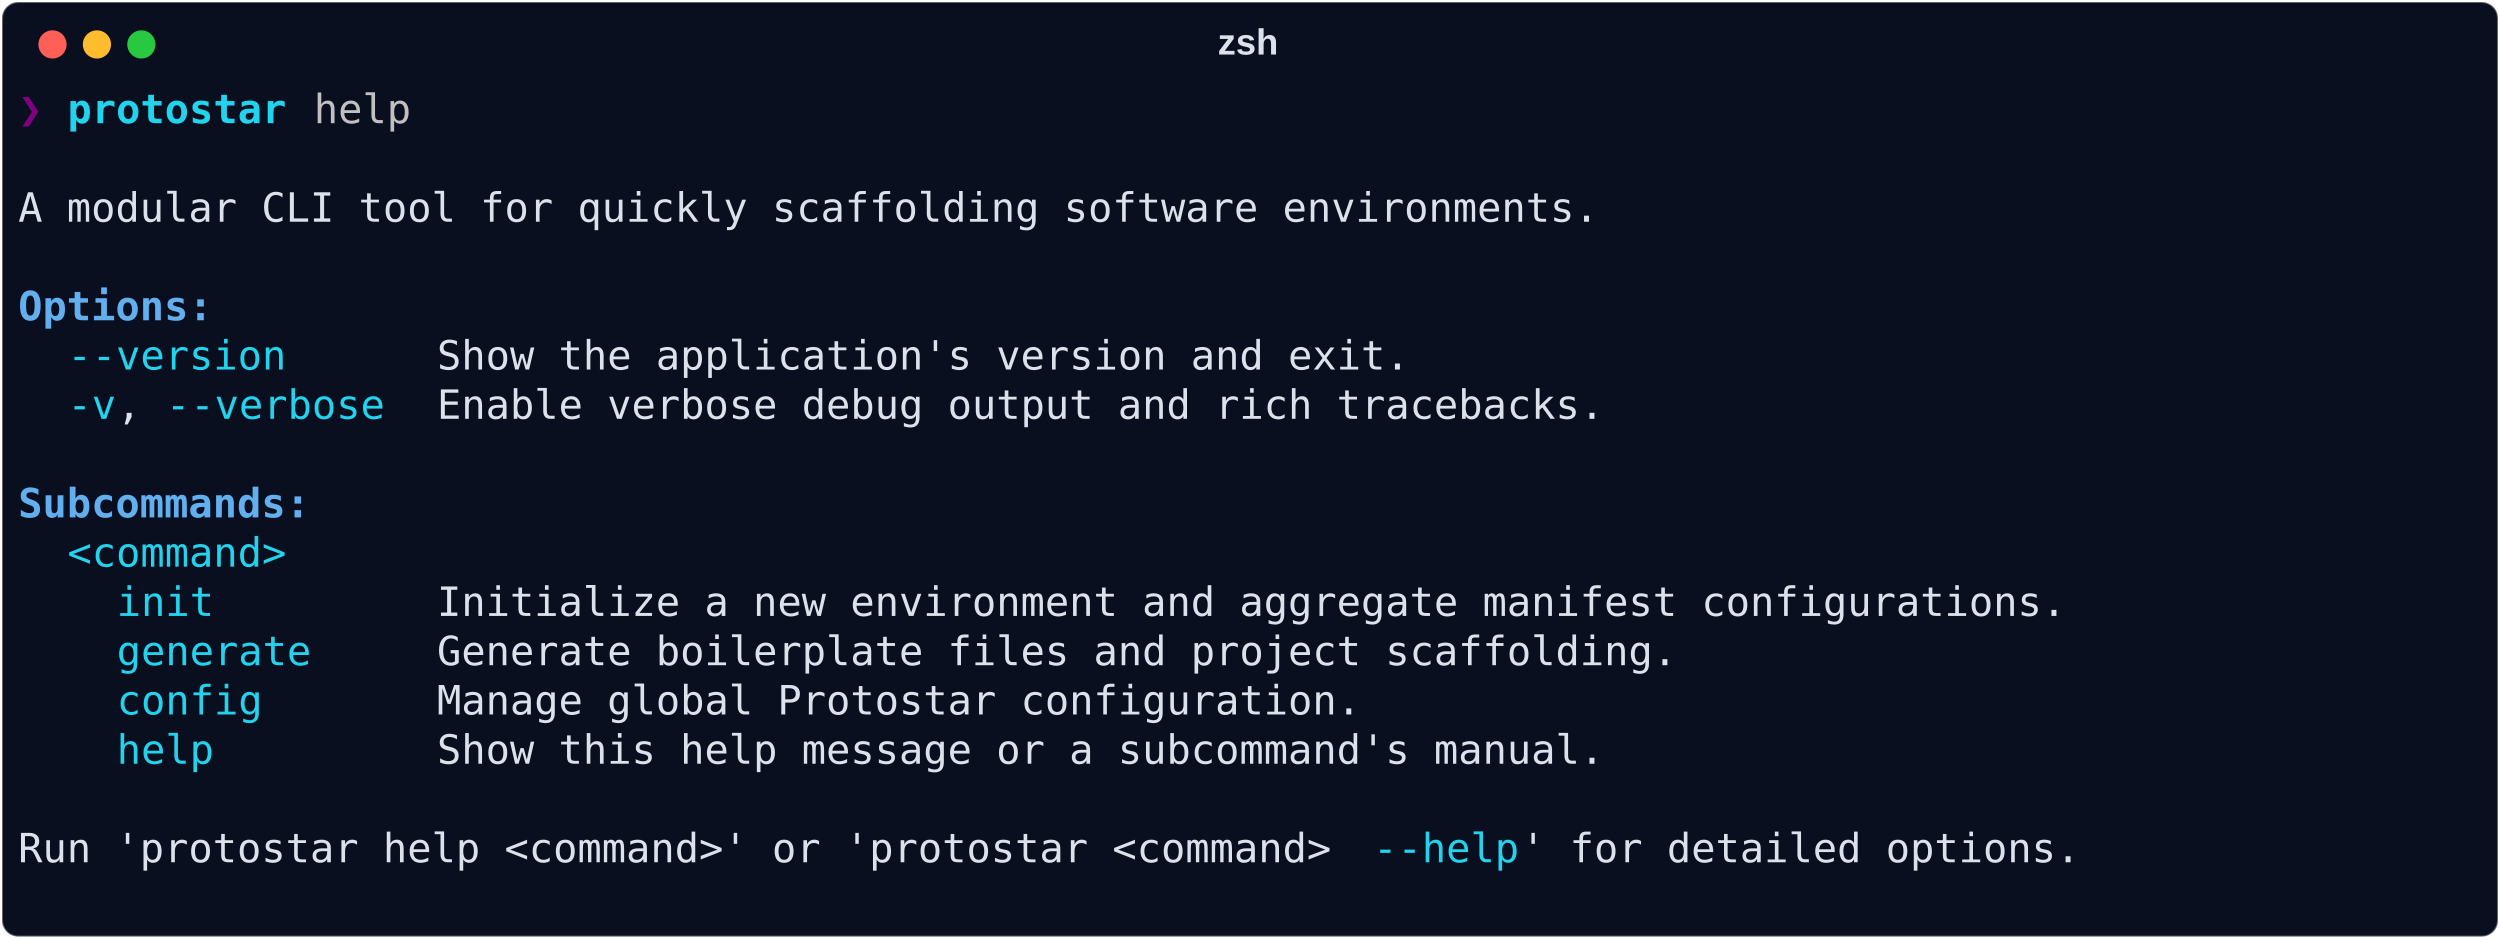
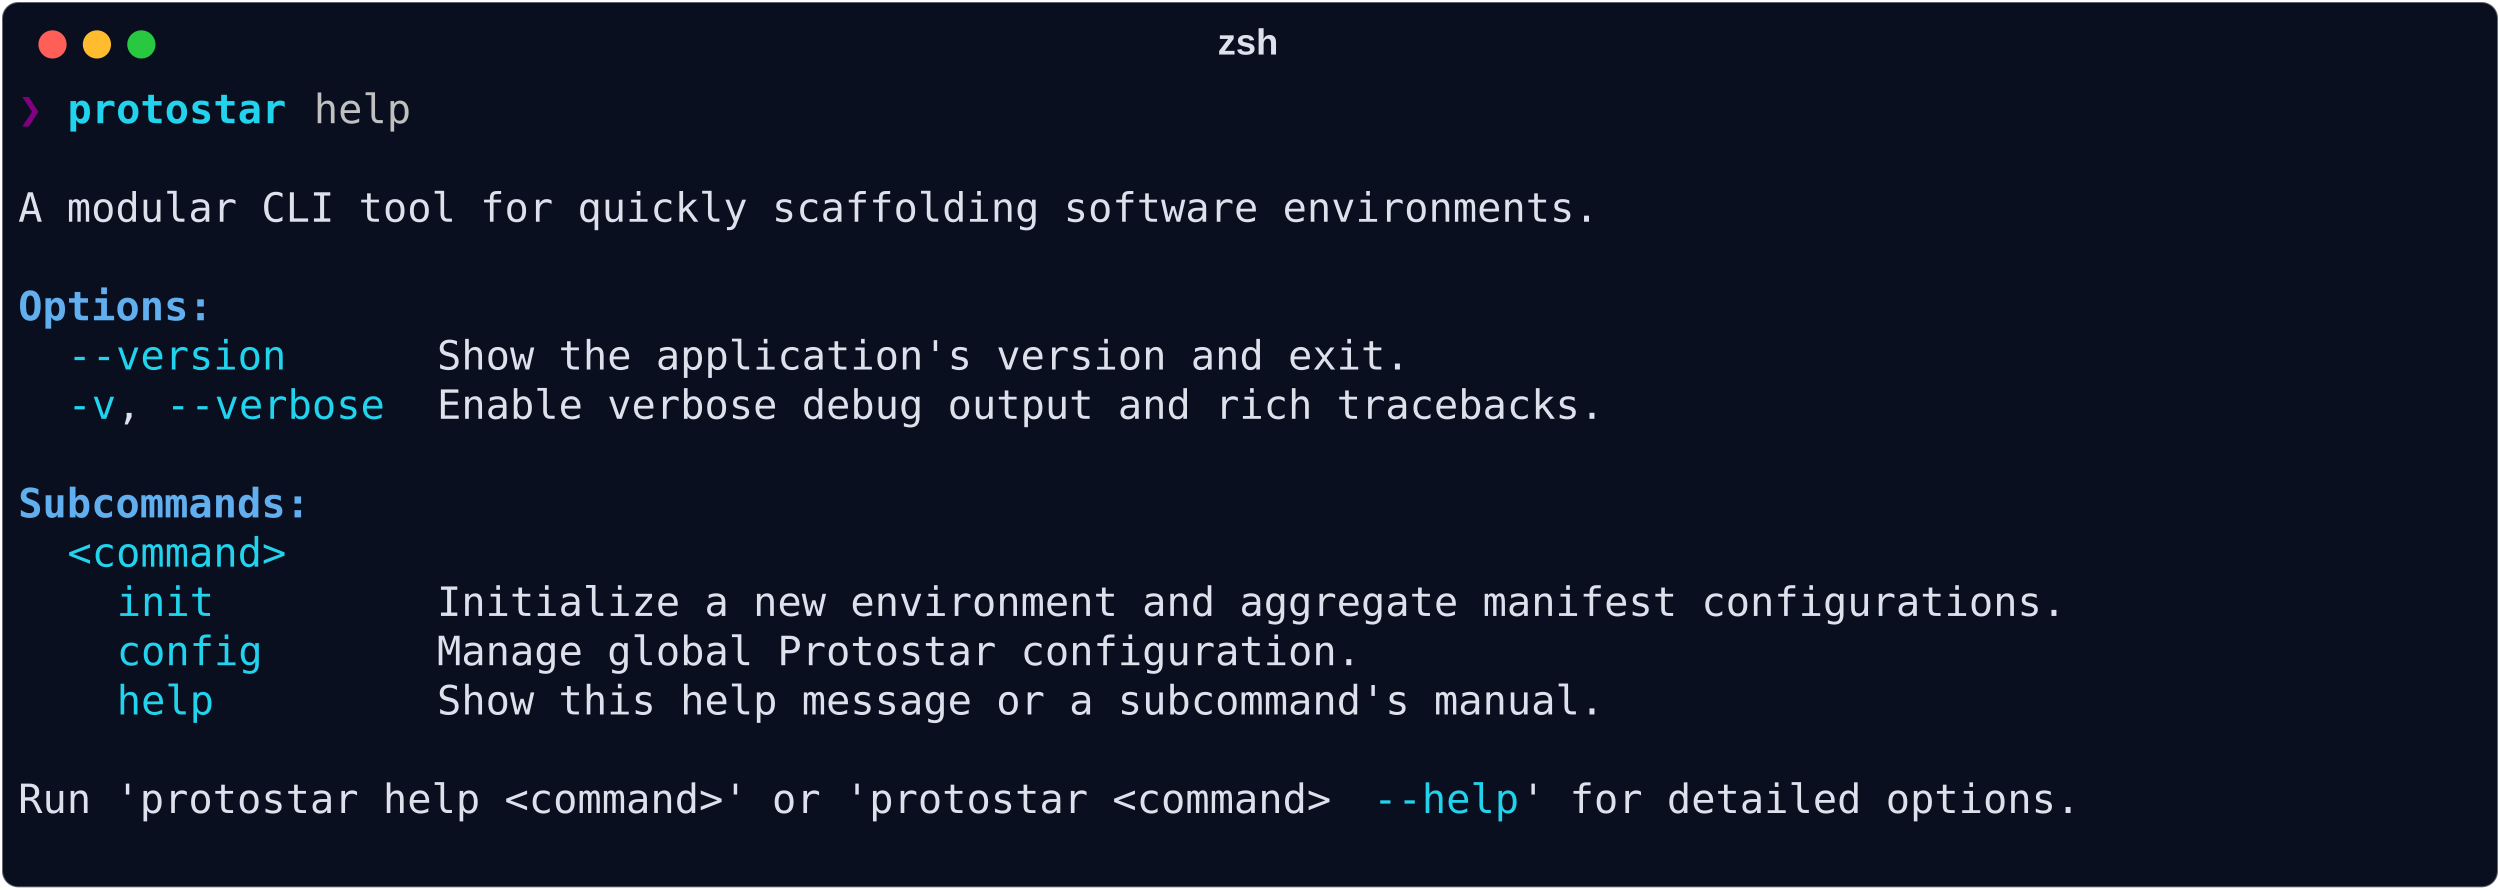
- <svg xmlns="http://www.w3.org/2000/svg" class="rich-terminal" viewBox="0 0 1238 464.8">
+ <svg xmlns="http://www.w3.org/2000/svg" class="rich-terminal" viewBox="0 0 1238 440.4">
  <style>

    @font-face {
        font-family: "Fira Code";
        src: local("FiraCode-Regular"),
                url("https://cdnjs.cloudflare.com/ajax/libs/firacode/6.2.0/woff2/FiraCode-Regular.woff2") format("woff2"),
                url("https://cdnjs.cloudflare.com/ajax/libs/firacode/6.2.0/woff/FiraCode-Regular.woff") format("woff");
        font-style: normal;
        font-weight: 400;
    }
    @font-face {
        font-family: "Fira Code";
        src: local("FiraCode-Bold"),
                url("https://cdnjs.cloudflare.com/ajax/libs/firacode/6.2.0/woff2/FiraCode-Bold.woff2") format("woff2"),
                url("https://cdnjs.cloudflare.com/ajax/libs/firacode/6.2.0/woff/FiraCode-Bold.woff") format("woff");
        font-style: bold;
        font-weight: 700;
    }

    .cli_help-matrix {
        font-family: Fira Code, monospace;
        font-size: 20px;
        line-height: 24.4px;
        font-variant-east-asian: full-width;
    }

    .cli_help-title {
        font-size: 18px;
        font-weight: bold;
        font-family: arial;
    }

    .cli_help-r1 { fill: #800080;font-weight: bold }
.cli_help-r2 { fill: #22d3ee;font-weight: bold }
.cli_help-r3 { fill: #c0c0c0 }
.cli_help-r4 { fill: #dce1eb }
.cli_help-r5 { fill: #61afef;font-weight: bold }
.cli_help-r6 { fill: #22d3ee }
    </style>
  <defs>
    <clipPath id="cli_help-clip-terminal">
-       <rect x="0" y="0" width="1219.0" height="413.8" />
+       <rect x="0" y="0" width="1219.0" height="389.4" />
    </clipPath>
    <clipPath id="cli_help-line-0">
      <rect x="0" y="1.5" width="1220" height="24.65" />
    </clipPath>
    <clipPath id="cli_help-line-1">
      <rect x="0" y="25.9" width="1220" height="24.65" />
    </clipPath>
    <clipPath id="cli_help-line-2">
      <rect x="0" y="50.3" width="1220" height="24.65" />
    </clipPath>
    <clipPath id="cli_help-line-3">
      <rect x="0" y="74.7" width="1220" height="24.65" />
    </clipPath>
    <clipPath id="cli_help-line-4">
      <rect x="0" y="99.1" width="1220" height="24.65" />
    </clipPath>
    <clipPath id="cli_help-line-5">
      <rect x="0" y="123.5" width="1220" height="24.65" />
    </clipPath>
    <clipPath id="cli_help-line-6">
      <rect x="0" y="147.9" width="1220" height="24.65" />
    </clipPath>
    <clipPath id="cli_help-line-7">
      <rect x="0" y="172.3" width="1220" height="24.65" />
    </clipPath>
    <clipPath id="cli_help-line-8">
      <rect x="0" y="196.7" width="1220" height="24.65" />
    </clipPath>
    <clipPath id="cli_help-line-9">
      <rect x="0" y="221.1" width="1220" height="24.65" />
    </clipPath>
    <clipPath id="cli_help-line-10">
      <rect x="0" y="245.5" width="1220" height="24.65" />
    </clipPath>
    <clipPath id="cli_help-line-11">
      <rect x="0" y="269.9" width="1220" height="24.65" />
    </clipPath>
    <clipPath id="cli_help-line-12">
      <rect x="0" y="294.3" width="1220" height="24.65" />
    </clipPath>
    <clipPath id="cli_help-line-13">
      <rect x="0" y="318.7" width="1220" height="24.65" />
    </clipPath>
    <clipPath id="cli_help-line-14">
      <rect x="0" y="343.1" width="1220" height="24.65" />
    </clipPath>
-     <clipPath id="cli_help-line-15">
-       <rect x="0" y="367.5" width="1220" height="24.65" />
-     </clipPath>
  </defs>
-   <rect fill="#0a0f1f" stroke="rgba(255,255,255,0.35)" stroke-width="1" x="1" y="1" width="1236" height="462.8" rx="8" />
+   <rect fill="#0a0f1f" stroke="rgba(255,255,255,0.35)" stroke-width="1" x="1" y="1" width="1236" height="438.4" rx="8" />
  <text class="cli_help-title" fill="#dce1eb" text-anchor="middle" x="618" y="27">zsh</text>
  <g transform="translate(26,22)">
    <circle cx="0" cy="0" r="7" fill="#ff5f57" />
    <circle cx="22" cy="0" r="7" fill="#febc2e" />
    <circle cx="44" cy="0" r="7" fill="#28c840" />
  </g>
  <g transform="translate(9, 41)" clip-path="url(#cli_help-clip-terminal)">
    <g class="cli_help-matrix">
      <text class="cli_help-r1" x="0" y="20" textLength="24.4" clip-path="url(#cli_help-line-0)">❯ </text>
      <text class="cli_help-r2" x="24.4" y="20" textLength="122" clip-path="url(#cli_help-line-0)">protostar </text>
      <text class="cli_help-r3" x="146.4" y="20" textLength="48.8" clip-path="url(#cli_help-line-0)">help</text>
      <text class="cli_help-r4" x="1220" y="20" textLength="12.2" clip-path="url(#cli_help-line-0)">
</text>
      <text class="cli_help-r4" x="1220" y="44.4" textLength="12.2" clip-path="url(#cli_help-line-1)">
</text>
      <text class="cli_help-r4" x="0" y="68.8" textLength="793" clip-path="url(#cli_help-line-2)">A modular CLI tool for quickly scaffolding software environments.</text>
      <text class="cli_help-r4" x="1220" y="68.8" textLength="12.2" clip-path="url(#cli_help-line-2)">
</text>
      <text class="cli_help-r4" x="1220" y="93.2" textLength="12.2" clip-path="url(#cli_help-line-3)">
</text>
      <text class="cli_help-r5" x="0" y="117.6" textLength="97.6" clip-path="url(#cli_help-line-4)">Options:</text>
      <text class="cli_help-r4" x="1220" y="117.6" textLength="12.2" clip-path="url(#cli_help-line-4)">
</text>
      <text class="cli_help-r6" x="24.4" y="142" textLength="109.8" clip-path="url(#cli_help-line-5)">--version</text>
      <text class="cli_help-r4" x="207.4" y="142" textLength="488" clip-path="url(#cli_help-line-5)">Show the application's version and exit.</text>
      <text class="cli_help-r4" x="1220" y="142" textLength="12.2" clip-path="url(#cli_help-line-5)">
</text>
      <text class="cli_help-r6" x="24.4" y="166.4" textLength="24.4" clip-path="url(#cli_help-line-6)">-v</text>
      <text class="cli_help-r4" x="48.8" y="166.4" textLength="24.4" clip-path="url(#cli_help-line-6)">, </text>
      <text class="cli_help-r6" x="73.2" y="166.4" textLength="109.8" clip-path="url(#cli_help-line-6)">--verbose</text>
      <text class="cli_help-r4" x="207.4" y="166.4" textLength="585.6" clip-path="url(#cli_help-line-6)">Enable verbose debug output and rich tracebacks.</text>
      <text class="cli_help-r4" x="1220" y="166.4" textLength="12.2" clip-path="url(#cli_help-line-6)">
</text>
      <text class="cli_help-r4" x="1220" y="190.8" textLength="12.2" clip-path="url(#cli_help-line-7)">
</text>
      <text class="cli_help-r5" x="0" y="215.2" textLength="146.4" clip-path="url(#cli_help-line-8)">Subcommands:</text>
      <text class="cli_help-r4" x="1220" y="215.2" textLength="12.2" clip-path="url(#cli_help-line-8)">
</text>
      <text class="cli_help-r6" x="24.4" y="239.6" textLength="109.8" clip-path="url(#cli_help-line-9)">&lt;command&gt;</text>
      <text class="cli_help-r4" x="1220" y="239.6" textLength="12.2" clip-path="url(#cli_help-line-9)">
</text>
      <text class="cli_help-r6" x="48.8" y="264" textLength="48.8" clip-path="url(#cli_help-line-10)">init</text>
      <text class="cli_help-r4" x="207.4" y="264" textLength="817.4" clip-path="url(#cli_help-line-10)">Initialize a new environment and aggregate manifest configurations.</text>
      <text class="cli_help-r4" x="1220" y="264" textLength="12.2" clip-path="url(#cli_help-line-10)">
</text>
-       <text class="cli_help-r6" x="48.8" y="288.4" textLength="97.6" clip-path="url(#cli_help-line-11)">generate</text>
-       <text class="cli_help-r4" x="207.4" y="288.4" textLength="622.2" clip-path="url(#cli_help-line-11)">Generate boilerplate files and project scaffolding.</text>
+       <text class="cli_help-r6" x="48.8" y="288.4" textLength="73.2" clip-path="url(#cli_help-line-11)">config</text>
+       <text class="cli_help-r4" x="207.4" y="288.4" textLength="463.6" clip-path="url(#cli_help-line-11)">Manage global Protostar configuration.</text>
      <text class="cli_help-r4" x="1220" y="288.4" textLength="12.2" clip-path="url(#cli_help-line-11)">
</text>
-       <text class="cli_help-r6" x="48.8" y="312.8" textLength="73.2" clip-path="url(#cli_help-line-12)">config</text>
-       <text class="cli_help-r4" x="207.4" y="312.8" textLength="463.6" clip-path="url(#cli_help-line-12)">Manage global Protostar configuration.</text>
+       <text class="cli_help-r6" x="48.8" y="312.8" textLength="48.8" clip-path="url(#cli_help-line-12)">help</text>
+       <text class="cli_help-r4" x="207.4" y="312.8" textLength="585.6" clip-path="url(#cli_help-line-12)">Show this help message or a subcommand's manual.</text>
      <text class="cli_help-r4" x="1220" y="312.8" textLength="12.2" clip-path="url(#cli_help-line-12)">
</text>
-       <text class="cli_help-r6" x="48.8" y="337.2" textLength="48.8" clip-path="url(#cli_help-line-13)">help</text>
-       <text class="cli_help-r4" x="207.4" y="337.2" textLength="585.6" clip-path="url(#cli_help-line-13)">Show this help message or a subcommand's manual.</text>
      <text class="cli_help-r4" x="1220" y="337.2" textLength="12.2" clip-path="url(#cli_help-line-13)">
</text>
+       <text class="cli_help-r4" x="0" y="361.6" textLength="671" clip-path="url(#cli_help-line-14)">Run 'protostar help &lt;command&gt;' or 'protostar &lt;command&gt; </text>
+       <text class="cli_help-r6" x="671" y="361.6" textLength="73.2" clip-path="url(#cli_help-line-14)">--help</text>
+       <text class="cli_help-r4" x="744.2" y="361.6" textLength="280.6" clip-path="url(#cli_help-line-14)">' for detailed options.</text>
      <text class="cli_help-r4" x="1220" y="361.6" textLength="12.2" clip-path="url(#cli_help-line-14)">
</text>
-       <text class="cli_help-r4" x="0" y="386" textLength="671" clip-path="url(#cli_help-line-15)">Run 'protostar help &lt;command&gt;' or 'protostar &lt;command&gt; </text>
-       <text class="cli_help-r6" x="671" y="386" textLength="73.2" clip-path="url(#cli_help-line-15)">--help</text>
-       <text class="cli_help-r4" x="744.2" y="386" textLength="280.6" clip-path="url(#cli_help-line-15)">' for detailed options.</text>
      <text class="cli_help-r4" x="1220" y="386" textLength="12.2" clip-path="url(#cli_help-line-15)">
- </text>
-       <text class="cli_help-r4" x="1220" y="410.4" textLength="12.2" clip-path="url(#cli_help-line-16)">
</text>
    </g>
  </g>
</svg>
